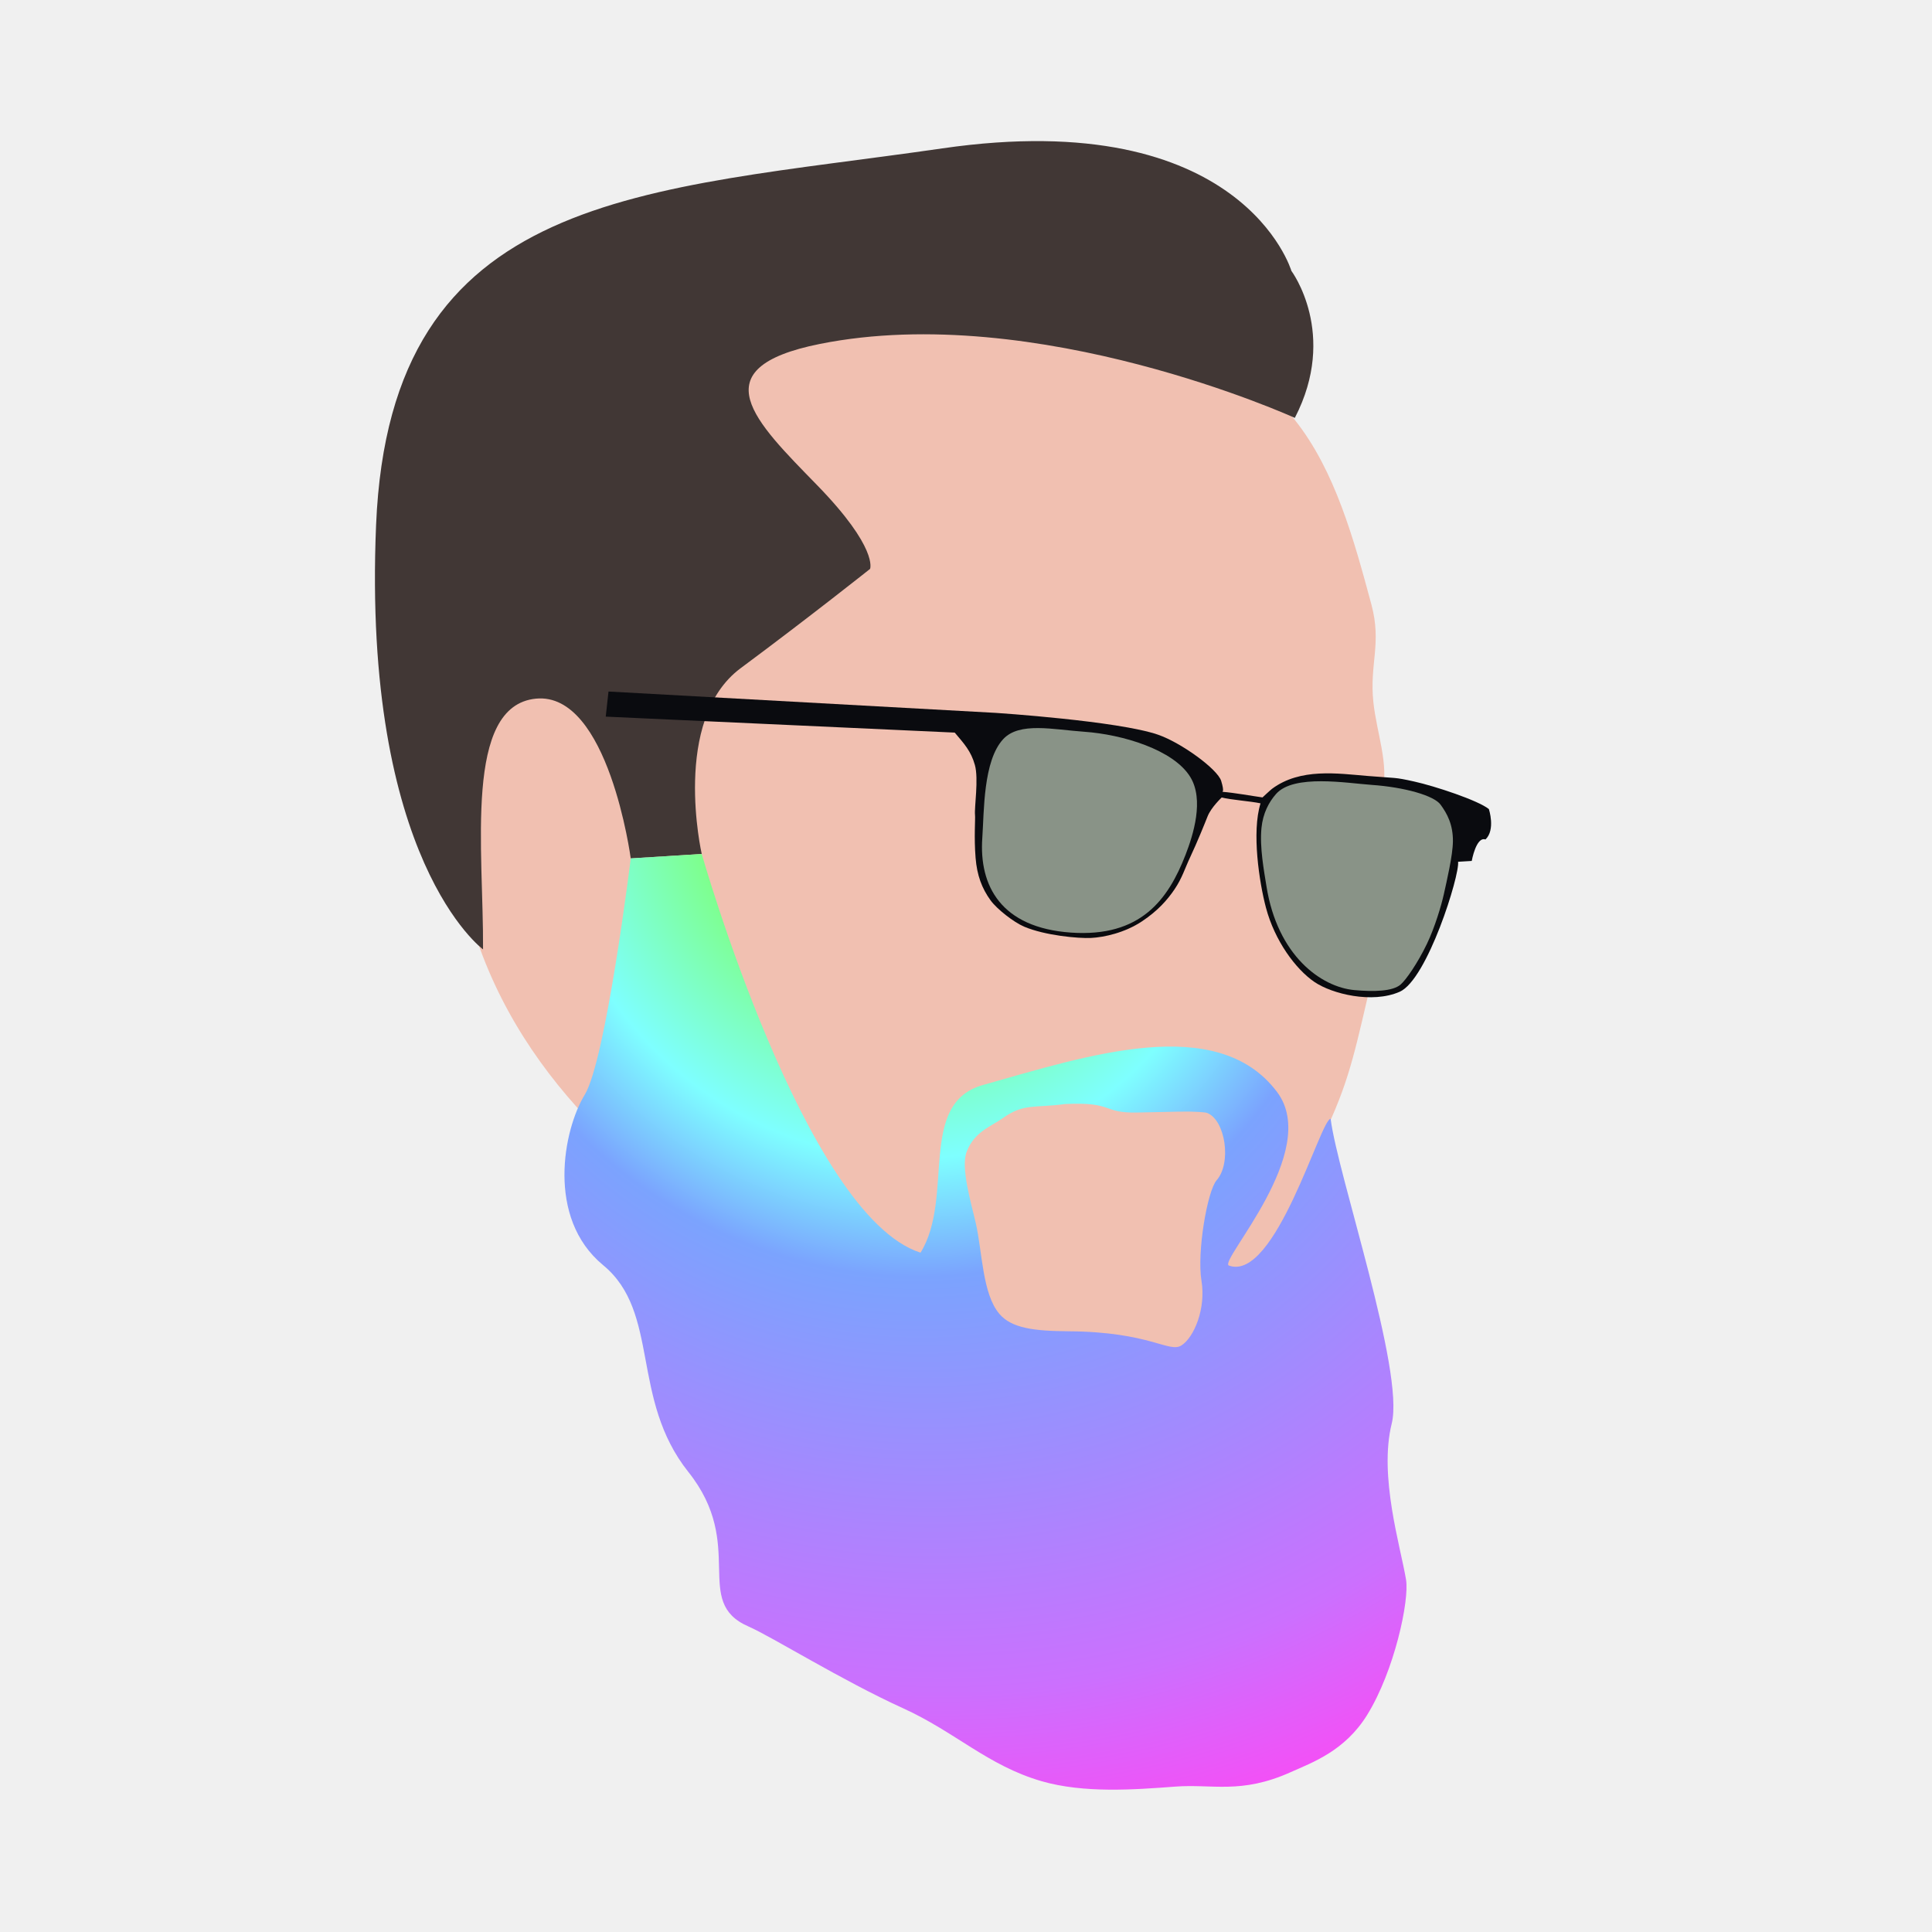
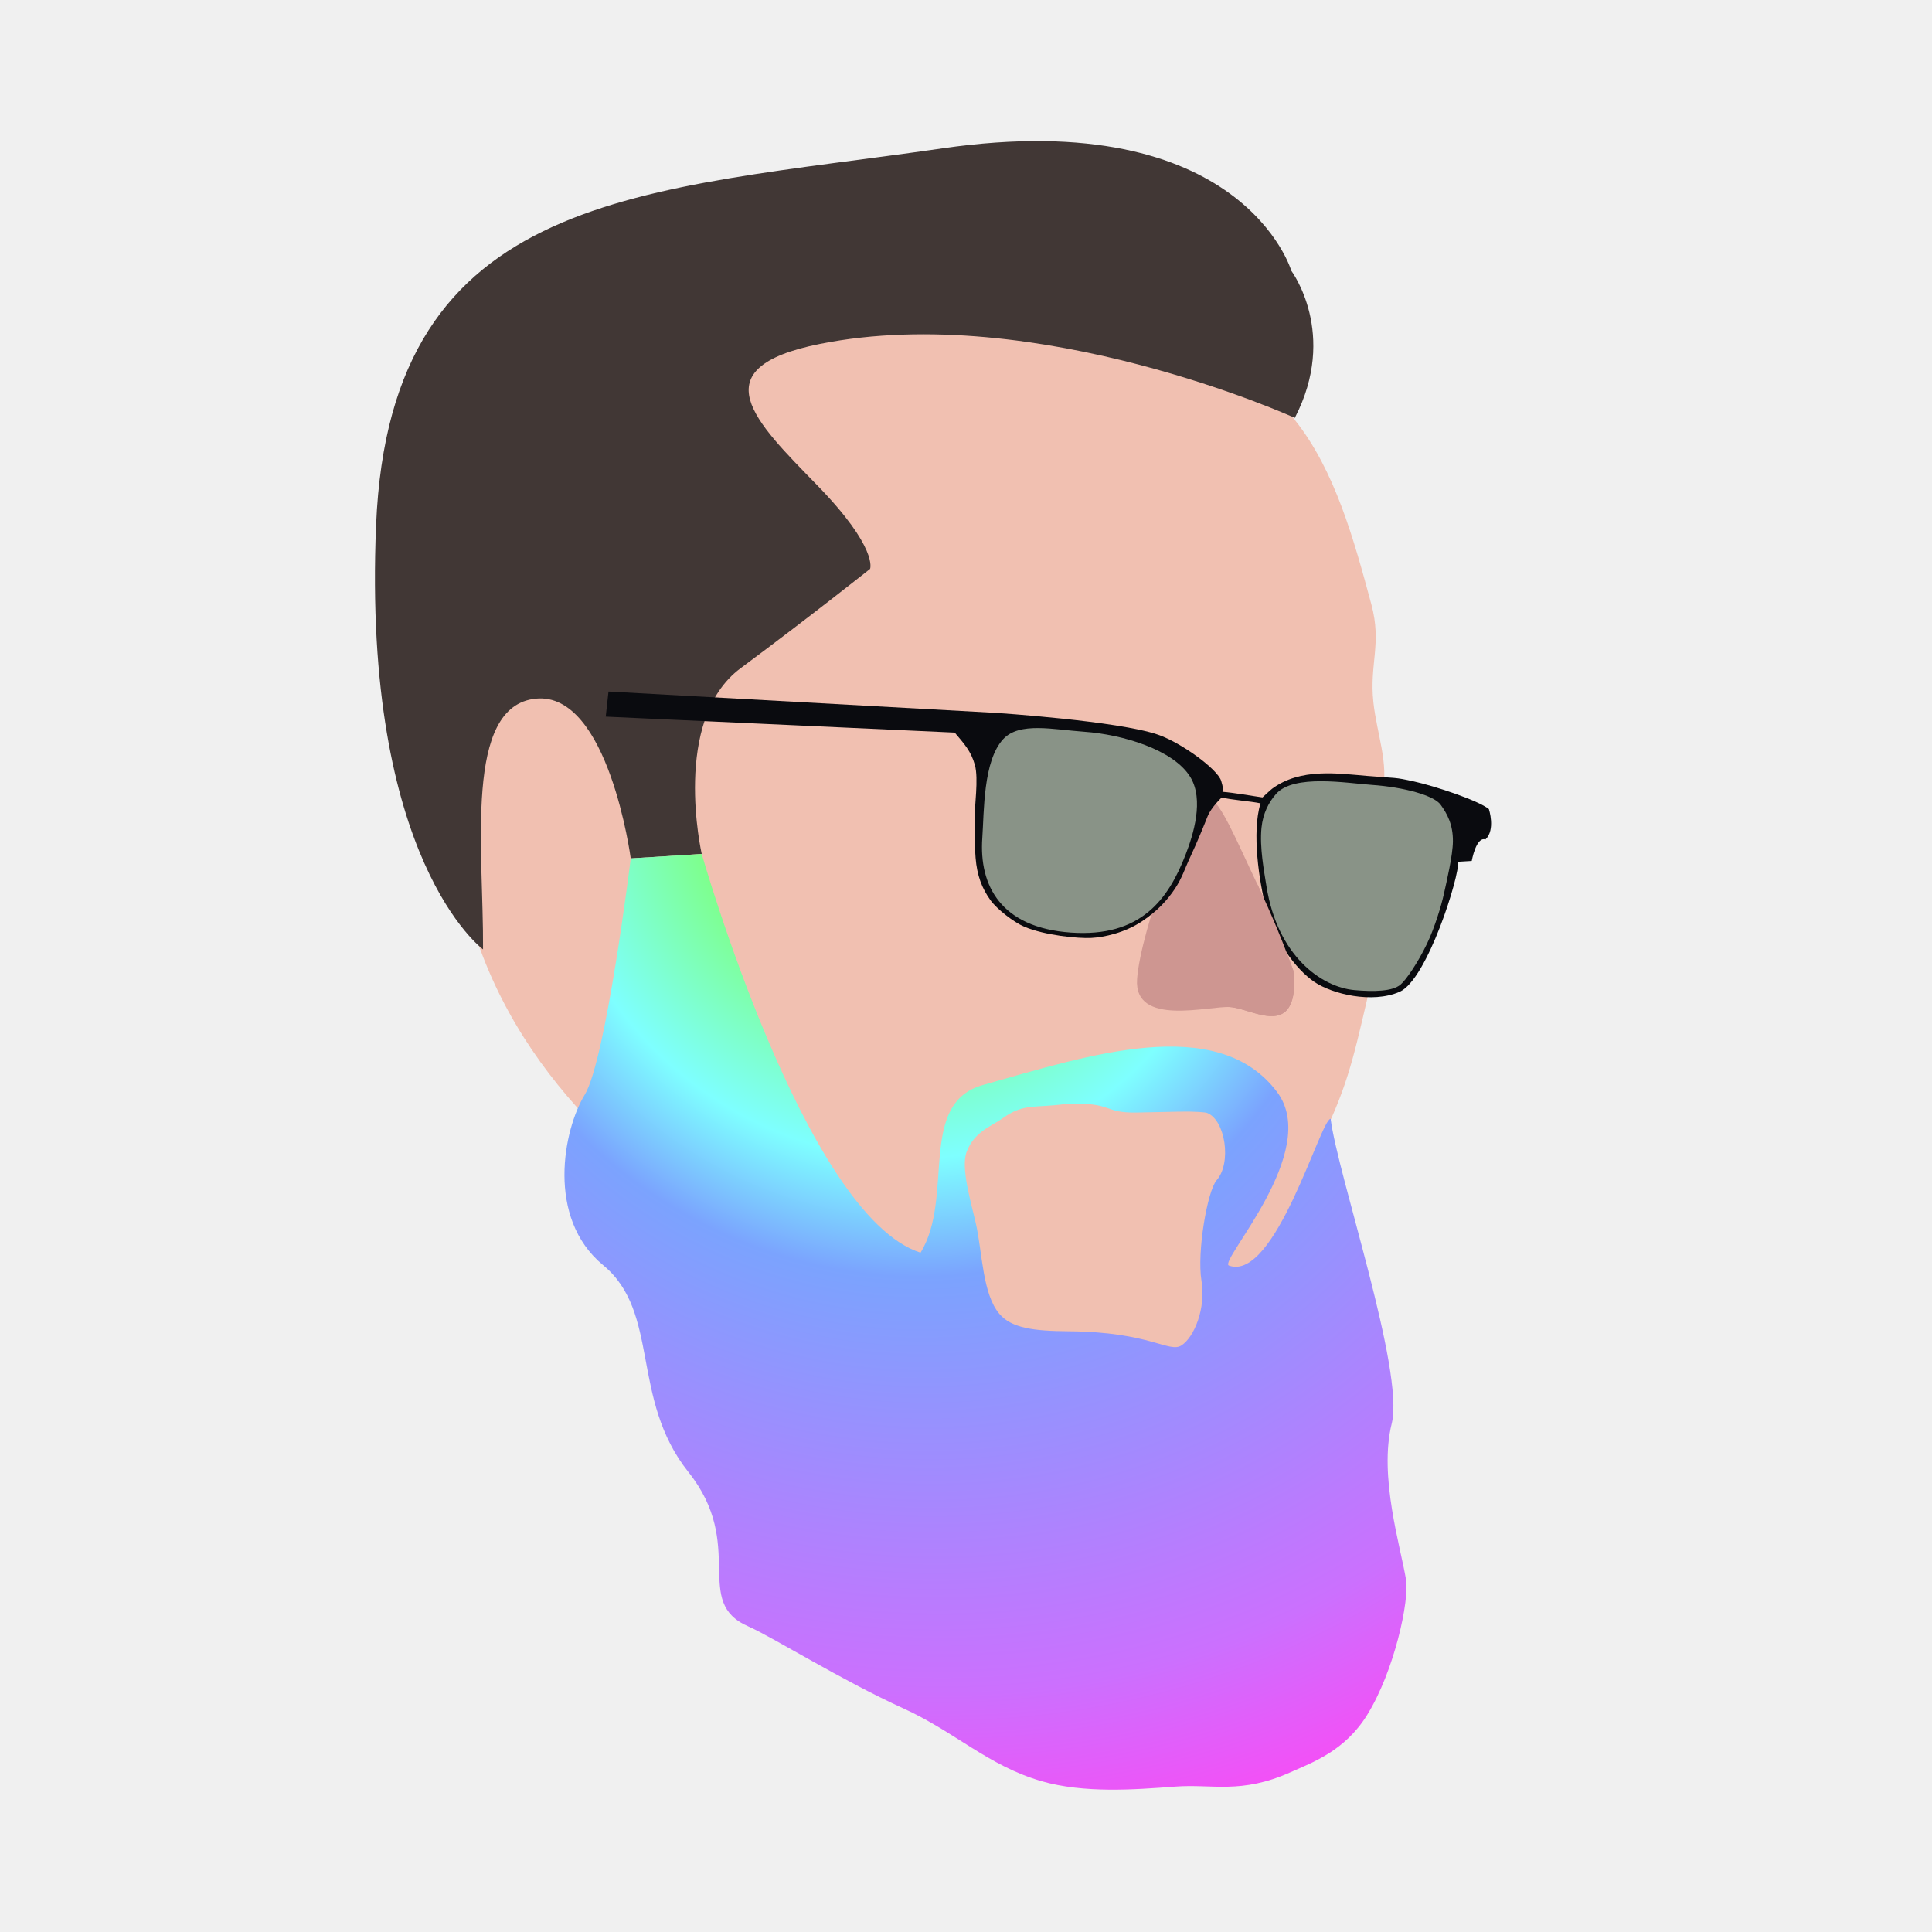
<svg xmlns="http://www.w3.org/2000/svg" version="1.1" id="Layer_1" x="0px" y="0px" viewBox="0 0 600 600" xml:space="preserve" width="600" height="600">
  <style type="text/css" id="style824">
     .hair{
       opacity:1;
       fill:#413735;
       fill-opacity:1;
     }
     .head{
       opacity:1;
       fill:#f1c0b1;
+        fill-opacity:1;
+      }
+      .nose{
+        opacity:1;
+        fill:#CE9691;
       fill-opacity:1;
     }
     .rims{
       opacity:1;
       fill:#0a0b0f;
       fill-opacity:1;
     }
     .lens{
       opacity:1;
       fill:#899387;
       fill-opacity:1;
     }
     .beard{
       opacity:1;
       fill:#ffffff;
       fill-opacity:1;
     }
   </style>
  <defs>
    <radialGradient id="rg1" cx="0.474" cy="0.472" r="50%">
      <stop offset="5%" style="stop-color:#FECE7A;" />
      <stop offset="15%" style="stop-color:#7EFF7A;" />
      <stop offset="30%" style="stop-color:#7EFFFF;" />
      <stop offset="40%" style="stop-color:#7BA3FE;" />
      <stop offset="75%" style="stop-color:#CB70FE;" />
      <stop offset="90%" style="stop-color:#FC49F5;" />
      <stop offset="100%" style="stop-color:#FC4EA7;" />
    </radialGradient>
    <mask id="beard-mask">
      <path id="beard" class="beard" d="m 377.322,270.768 c 0,0 -39.709,109.83 -76.426,118.785 -9.403,-17.91 4.312,-46.117 -15.672,-53.283 -31.56,-11.317 -71.059,-27.63 -91.328,-4.186 -15.078,17.44 14.69,53.782 11.18,54.783 -14.733,4.203 -25.215,-47.437 -28.328,-47.674 -3.385,17.247 -28.433,76.529 -25.527,93.096 2.905,16.567 -5.383,37.874 -7.809,48.018 -1.53,6.398 1.613,28.558 9.125,42.809 6.122,11.614 15.855,15.85 22.527,19.408 14.859,7.925 23.874,5.249 35.34,6.924 12.772,1.866 28.231,4.089 41.568,1.215 16.923,-3.647 27.834,-13.393 44.461,-19.588 19.584,-7.296 42.287,-19.372 49.67,-21.986 18.154,-6.43 2.255,-25.056 21.957,-46.549 19.702,-21.493 12.09,-48.807 30.896,-62.24 18.806,-13.433 15.223,-41.193 9.402,-52.387 -5.821,-11.194 -9.143,-74.227 -9.143,-74.227 z m -159.625,69.154 c 3.965,0.043 6.194,0.358 19.184,1.523 10.919,0.98 7.237,-2.855 22.449,-1.072 9.57,1.978 12.809,0.612 19.03,5.744 3.409,2.813 8.494,4.784 10.434,11.167 1.562,5.138 -2.535,15.814 -4.408,22.05 -2.652,8.827 -3.546,21.66 -9.246,27.482 -4.08,4.167 -11.129,4.554 -21.748,3.884 -25.454,-1.605 -31.687,4.67 -35.356,1.918 -3.669,-2.752 -6.827,-11.827 -4.774,-20.492 2.064,-8.714 0.111,-27.952 -2.521,-31.416 -4.357,-5.733 -1.377,-18.804 4.355,-20.639 0.366,-0.117 1.28,-0.165 2.602,-0.15 z" />
    </mask>
  </defs>
  <g transform="scale(-1, 1) translate(-600, 0)">
    <g transform="rotate(-4, 300, 200)">
      <path id="head" class="head" d="m 453.513,274.255 c -10.312,54.654 -49.866,89.252 -88.225,110.795 -41.439,23.273 -61.603,62.816 -101.992,62.816 -19.199,0 -28.69,3.387 -44.574,-4.233 -16.711,-8.017 -12.591,-15.66 -24.593,-36.448 -6.004,-10.4 -9.224,-47.418 -14.147,-59.301 -7.364,-17.775 -8.763,-26.442 -12.049,-47.125 -2.934,-18.466 7.33,-19.188 7.33,-39.084 0,-9.295 -6.206,-16.288 -7.496,-24.679 -1.401,-9.115 3.067,-18.252 4.771,-27.825 2.089,-11.734 -1.41,-18.245 2.741,-30.244 6.824,-19.72 14.148,-40.664 27.656,-55.41 31.541,-34.431 73.972,-59.977 101.697,-60.345 43.039,-0.571 128.739,12.321 154.68,57.043 21.137,36.44 3.957,102.333 -5.799,154.04 z" />
      <path id="hair" class="hair" d="m 203.027,122.826 c -11.677,-27.004 4.245,-45.464 4.245,-45.464 0,0 18.715,-50.379 110.768,-30.402 C 409.833,66.88 488.256,71.523 485.337,175.889 c -2.919,104.366 -42.33,129.18 -42.33,129.18 0,0 -0.046,0.729 0,0 1.93,-30.627 11.385,-75.045 -10.947,-78.822 -22.333,-3.776 -32.842,47.439 -32.842,47.439 l -21.895,-2.919 c 0,0 12.407,-40.87 -8.028,-58.386 -20.435,-17.516 -37.951,-33.572 -37.951,-33.572 0,0 -2.189,-6.568 18.246,-24.814 20.435,-18.246 39.07,-33.691 2.189,-43.79 -66.326,-18.161 -148.751,12.622 -148.751,12.622 z" />
+       <path id="nose" class="nose" d="m 239.737,300.106 c 0,14.977 -22.907,6.645 -29.454,6.645 -6.546,-10e-6 -19.366,7.614 -19.396,-7.363 -0.003,-1.536 0.596,-5.225 0.596,-5.225 3.124,-7.09 7.597,-16.424 13.265,-26.413 6.915,-12.187 13.266,-25.03 16.495,-25.03 6.546,0 18.494,42.409 18.494,57.387 z" />
      <path id="rims" class="rims" d="m 289.242,220.693 c 0,0 -38.002,-0.166 -50.68,3.24 -7.405,1.99 -19.227,9.404 -20.586,12.957 -1.358,3.553 -0.521,3.344 -0.521,3.344 -3.741,0.021 -9.498,0.663 -12.637,0.873 0,0 -2.312,-2.486 -2.766,-2.875 -8.304,-7.117 -19.968,-6.171 -29.26,-6.051 -9.3,0.12 -8.146,-0.258 -14.631,0.713 -6.485,0.971 -20.193,4.453 -23.725,6.92 0,0 -2.569,6.259 0.396,9.488 2.966,-0.791 3.789,6.953 3.789,6.953 l 4.213,0.551 c -0.845,4.059 6.98,37.194 15.283,41.543 8.304,4.349 20.943,2.11 26.596,-1.186 6.136,-3.577 13.226,-11.935 16.65,-21.979 2.641,-7.746 6.092,-23.144 3.937,-32.201 3.093,-0.449 9.294,-0.44 12.153,-0.973 0,0 3.056,3.267 3.971,6.164 0.666,2.108 2.629,8.182 4.543,13.111 1.411,3.633 1.971,6.479 4.103,10.178 1.998,3.466 4.745,7.045 9.379,10.624 5.146,3.974 11.461,5.782 15.412,6.266 3.845,0.47 14.338,0.258 21.025,-2.052 3.319,-1.146 8.817,-4.865 10.953,-7.422 2.958,-3.54 4.737,-7.441 5.557,-12.83 0.976,-6.418 0.885,-12.053 1.105,-13.266 0.418,-2.299 -0.395,-11.244 1.127,-15.5 1.522,-4.256 3.813,-6.366 6.943,-9.59 l 108.465,2.611 -0.312,-7.836 z" />
      <path id="lensr" class="lens" d="m 201.668,268.54 c -4.917,21.288 -19.141,30.061 -29.519,30.267 -6.054,0.12 -11.843,-0.422 -14.159,-2.711 -1.596,-1.578 -4.824,-7.008 -7.283,-13.188 -2.08,-5.227 -3.638,-12.213 -4.15,-15.666 -0.609,-4.108 -1.955,-12.281 -1.679,-16.681 0.32,-5.111 2.334,-8.388 4.645,-11.1 2.245,-2.635 11.465,-4.601 21.749,-4.601 7.66,0 24.37,-1.723 29.421,4.881 2.071,2.707 3.646,6.285 3.783,10.827 0.184,6.08 -1.746,13.37 -2.809,17.972 z" />
      <path id="lensl" class="lens" d="m 290.749,259.734 c 0,14.913 -7.746,27.398 -29.494,27.398 -21.749,0 -29.434,-12.361 -33.844,-26.608 -1.977,-6.388 -4.595,-17.434 0.224,-24.184 5.776,-8.09 21.961,-11.716 33.817,-11.716 9.692,0 20.32,-1.723 24.96,4.043 5.773,7.174 4.336,22.798 4.336,31.065 z" />
+       <path id="nose2" class="nose" d="m 210.283,306.751 c -6.546,-10e-6 -19.366,7.614 -19.396,-7.363 -0.003,-1.536 0.596,-5.225 0.596,-5.225 3.124,-7.09 7.597,-16.424 13.265,-26.413 17.587,11.472 12.724,31.456 5.536,39.002 z" />
      <g mask="url(#beard-mask)">
        <g id="spirals" transform="translate(320,250) rotate(1200)" style="fill:none;stroke-width:80px;stroke-linecap:round;">
          <path id="spiral1" class="sprial" style="stroke:url(#rg1);" d="M0,0C3.36,0.06,6.6,-2.82,7.07,-7.07C7.66,-11.26,5.28,-16.67,0,-20C-5.18,-23.4,-13.27,-24.43,-21.21,-21.21C-29.13,-18.12,-36.69,-10.51,-40,0C-43.42,10.46,-42.3,23.68,-35.36,35.36C-28.53,47,-15.79,56.71,0,60C15.69,63.43,34.14,60.2,49.5,49.5C64.88,38.98,76.71,21.03,80,0C83.43,-20.92,78.08,-44.6,63.64,-63.64C49.44,-82.74,26.27,-96.74,0,-100C-26.16,-103.45,-55.05,-95.94,-77.78,-77.78C-100.6,-59.88,-116.76,-31.53,-120,0C-123.48,31.43,-113.8,65.49,-91.92,91.92C-70.34,118.47,-36.76,136.79,0,140C36.66,143.5,75.94,131.67,106.07,106.07C136.34,80.79,156.81,42,160,0C163.53,-41.9,149.54,-86.4,120.21,-120.21C91.24,-154.2,47.24,-176.83,0,-180C-47.13,-183.56,-96.85,-167.4,-134.35,-134.35C-172.06,-101.7,-196.86,-52.47,-200,0C-203.55,52.4,-185.28,107.29,-148.49,148.49C-112.14,189.9,-57.74,216.9,0,220C57.63,223.58,117.75,203.14,162.63,162.63C207.77,122.6,236.92,62.97,240,0C243.62,-62.86,220.98,-128.21,176.78,-176.78C133.05,-225.63,68.21,-256.95,0,-260C-68.13,-263.64,-138.65,-238.85,-190.92,-190.92C-243.49,-143.49,-276.98,-73.47,-280,0C-283.66,73.36,-256.71,149.1,-205.06,205.06C-153.94,261.36,-78.71,297,0,300C78.6,303.69,159.56,274.58,219.2,219.2C279.23,164.4,317.02,83.94,320,0C323.72,-83.84,292.44,-170.01,233.35,-233.35C174.84,-297.12,89.21,-337.04,0,-340C-89.07,-343.71,-180.46,-310.32,-247.49,-247.49C-315,-185.31,-357.03,-94.41,-360,0C-363.74,94.33,-328.18,190.91,-261.63,261.63C-195.75,332.86,-99.67,377.06,0,380C99.57,383.76,201.36,346.05,275.77,275.77C350.73,206.2,397.08,104.91,400,0" />
        </g>
      </g>
    </g>
  </g>
</svg>
